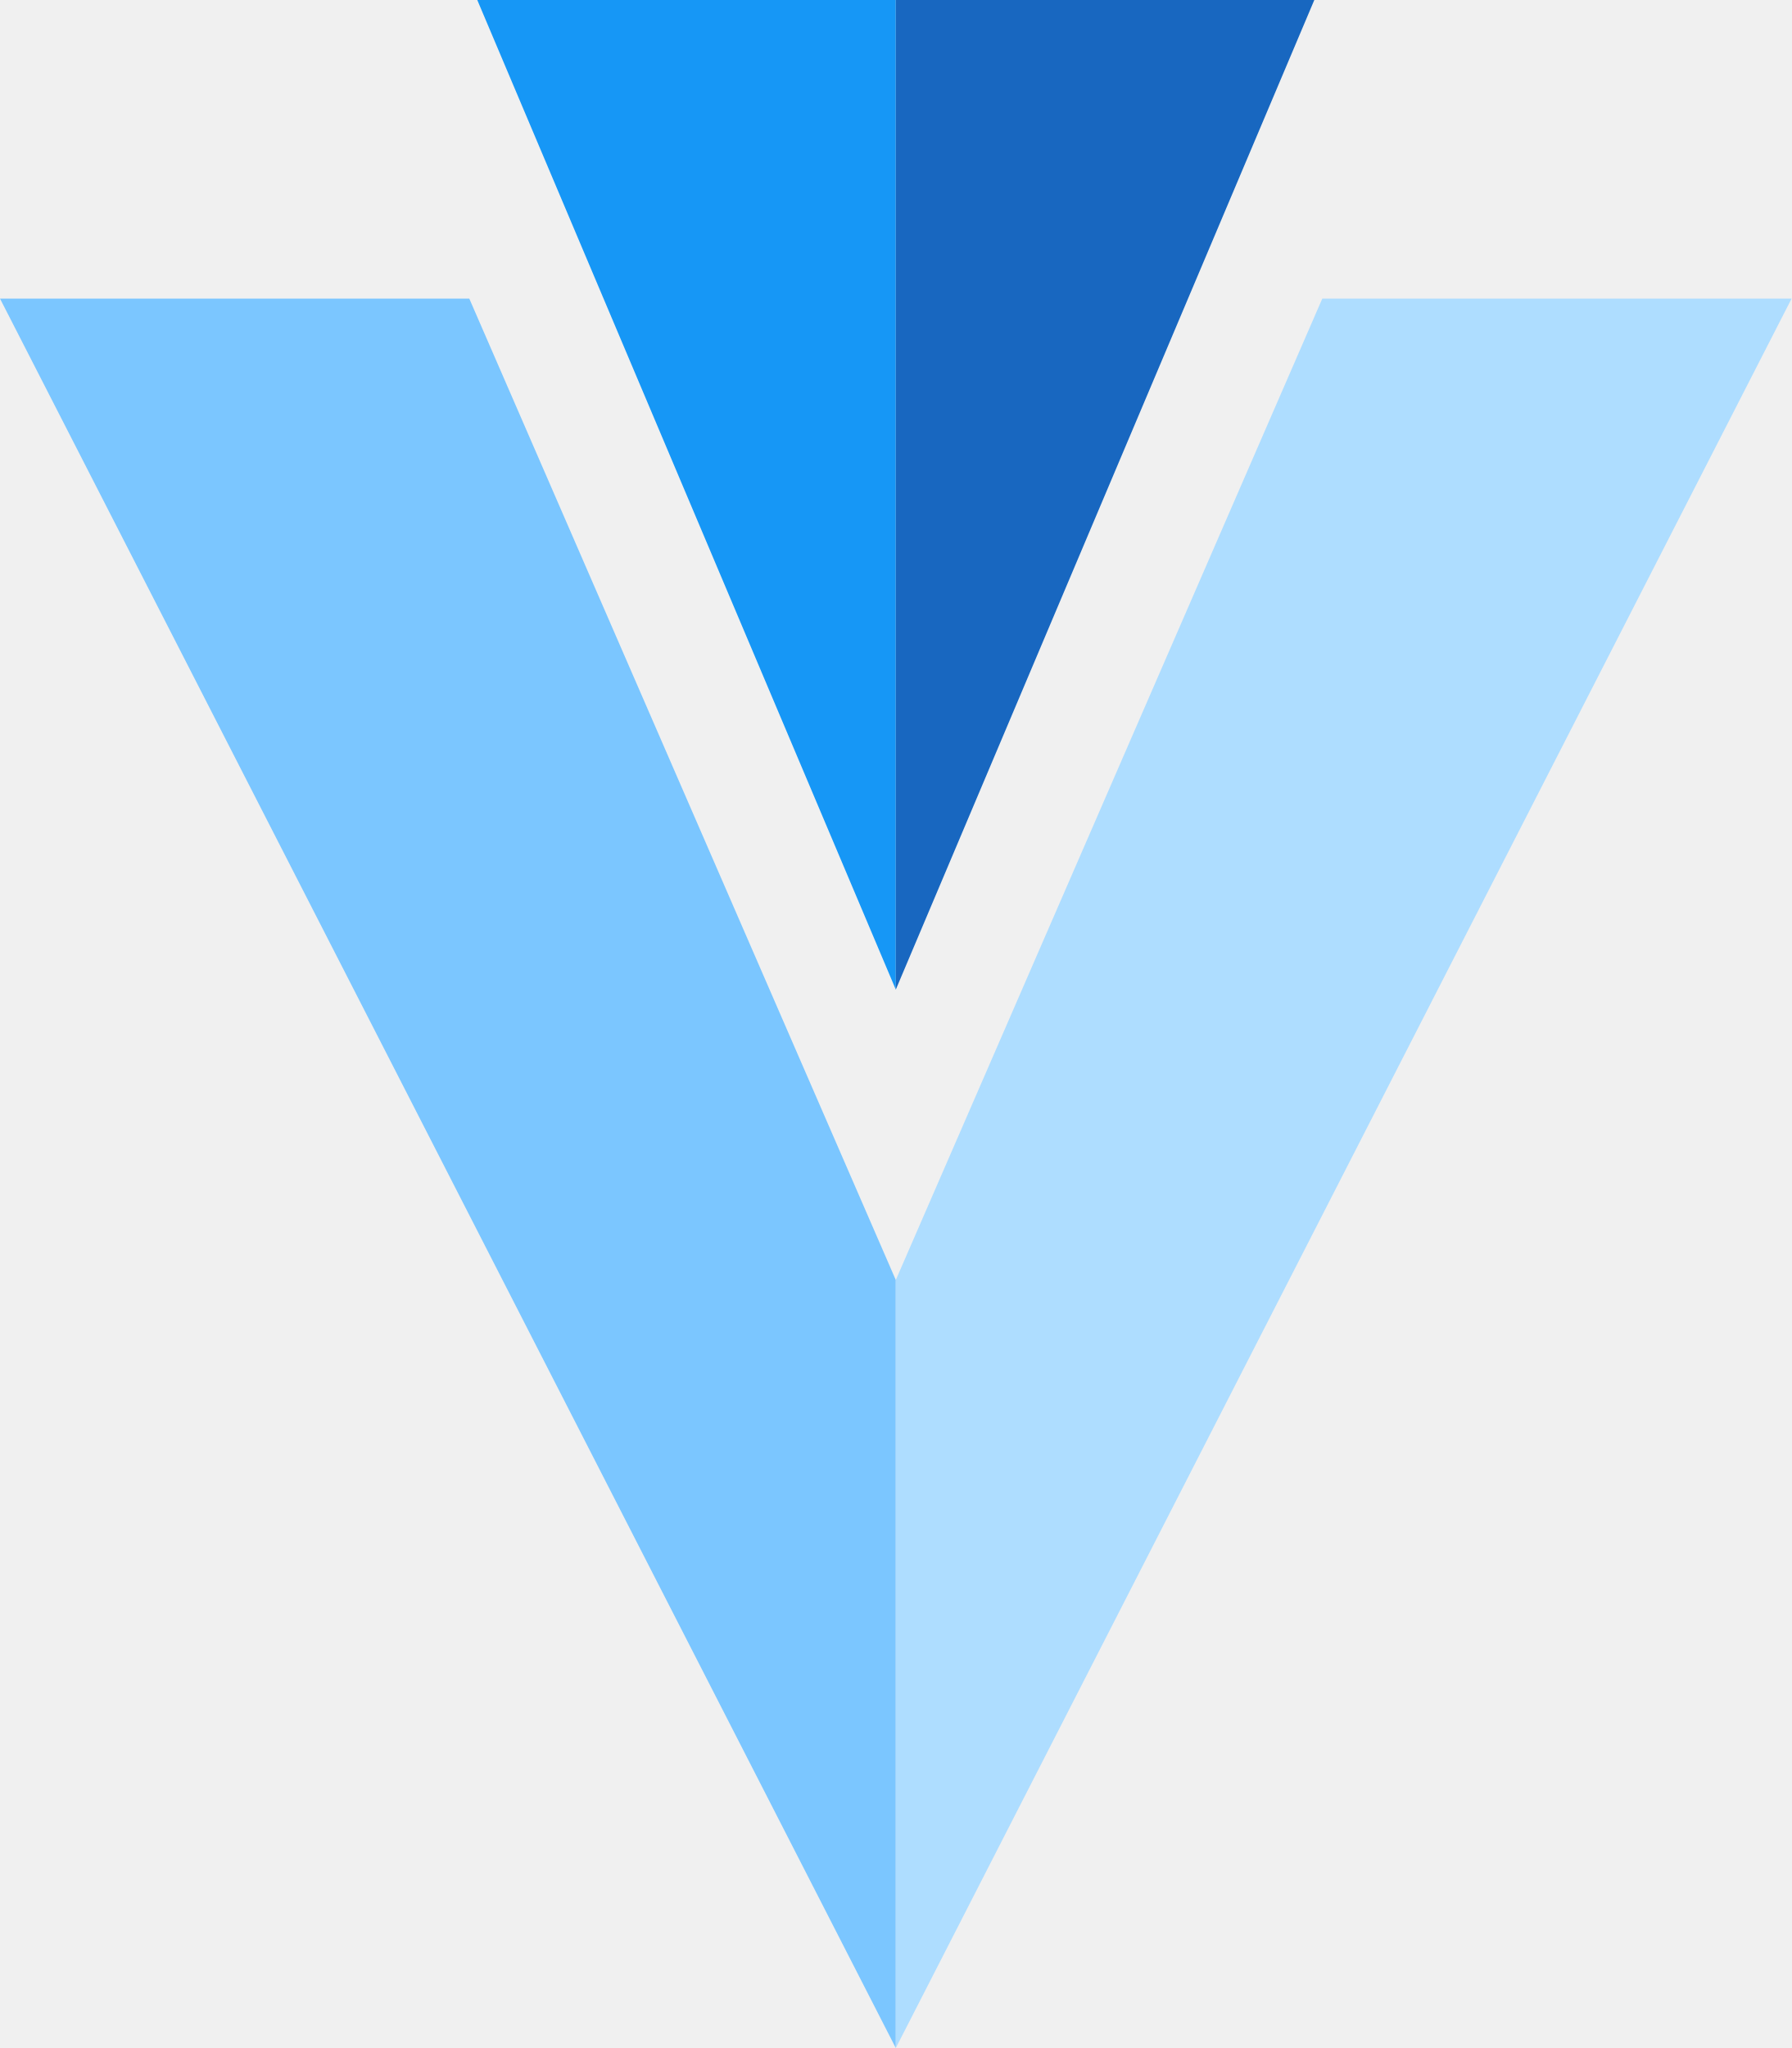
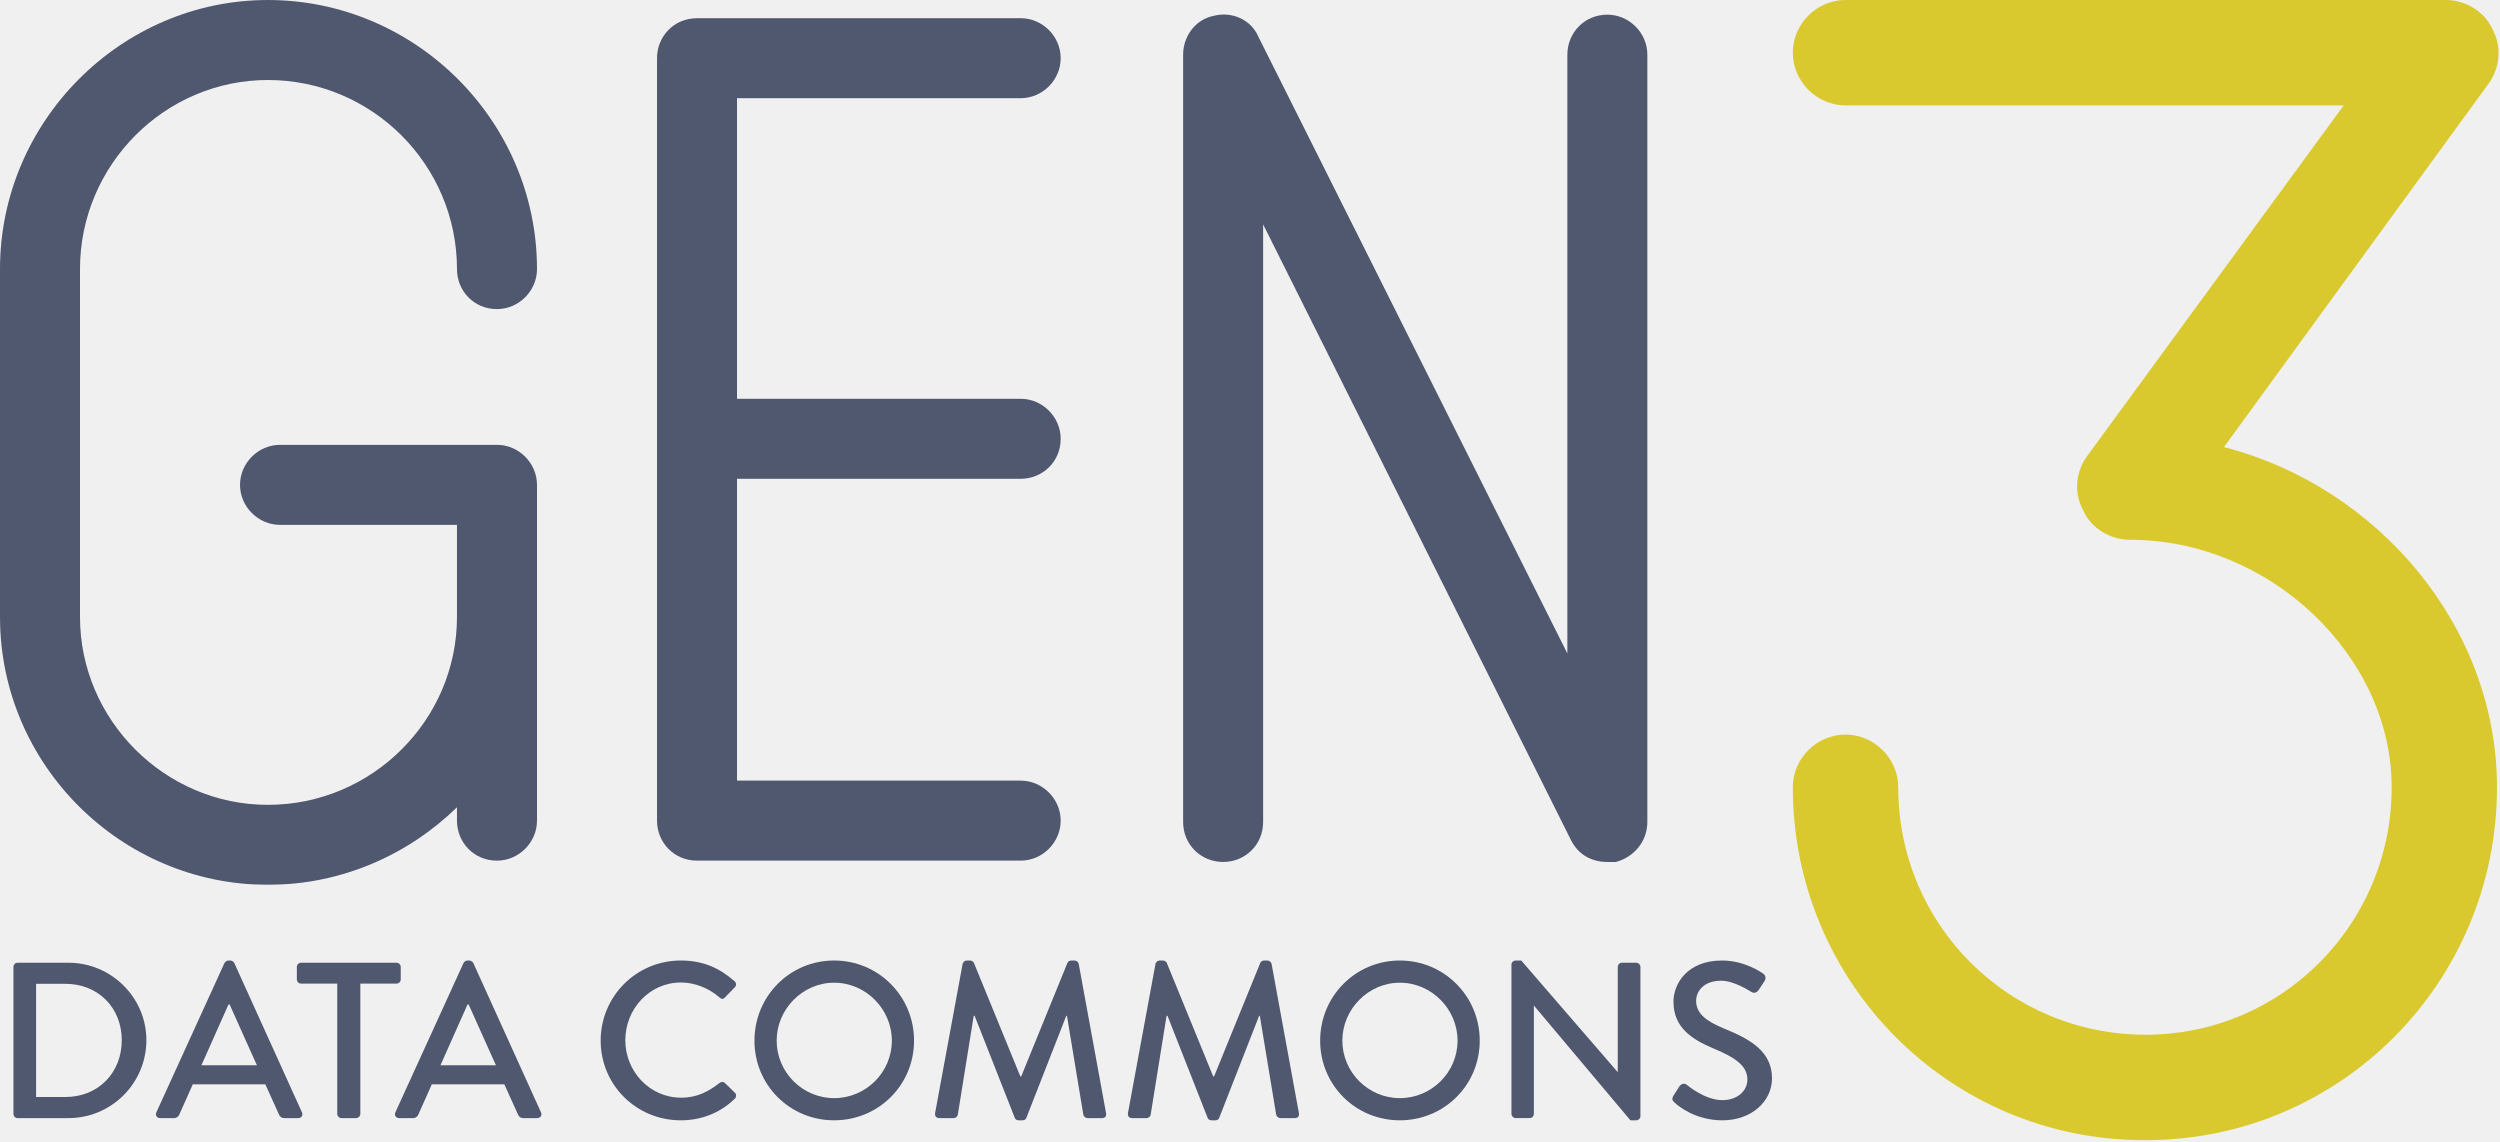
- <svg xmlns="http://www.w3.org/2000/svg" id="Layer_1" data-name="Layer 1" viewBox="0 0 87.5 100">
+ <svg xmlns="http://www.w3.org/2000/svg" xmlns:xlink="http://www.w3.org/1999/xlink" width="195px" height="89px" viewBox="0 0 195 89" version="1.1">
  <defs>
-     <style>.cls-1{fill:#1697f6;}.cls-2{fill:#7bc6ff;}.cls-3{fill:#1867c0;}.cls-4{fill:#aeddff;}</style>
+     <polygon id="path-1" points="0 0.069 41.886 0.069 41.886 69.084 0 69.084" />
  </defs>
-   <polyline class="cls-1" points="43.75 0 23.31 0 43.75 48.32" />
-   <polygon class="cls-2" points="43.75 62.5 43.75 100 0 14.58 22.92 14.58 43.75 62.5" />
-   <polyline class="cls-3" points="43.75 0 64.19 0 43.75 48.32" />
-   <polygon class="cls-4" points="64.58 14.58 87.5 14.58 43.75 100 43.75 62.5 64.58 14.58" />
+   <g id="Page-1" stroke="none" stroke-width="1" fill="none" fill-rule="evenodd">
+     <g id="Group-33" transform="translate(0, -1)">
+       <g id="Group-32">
+         <path d="M194.765,62.404 C194.765,77.601 182.56,89.931 167.369,89.931 L167.244,89.931 C152.044,89.931 139.839,77.601 139.839,62.404 C139.839,60.162 141.706,58.297 143.947,58.297 C146.189,58.297 148.062,60.162 148.062,62.404 C148.062,73.119 156.654,81.709 167.369,81.709 C177.953,81.709 186.55,73.119 186.55,62.404 C186.55,52.189 177.079,43.101 166.122,43.101 C164.624,43.101 163.128,42.228 162.509,40.855 C161.757,39.488 161.882,37.869 162.761,36.623 L182.81,9.22 L143.947,9.22 C141.706,9.22 139.839,7.351 139.839,5.107 C139.839,2.867 141.706,1 143.947,1 L190.783,1 C192.281,1 193.769,1.871 194.396,3.242 C195.14,4.609 195.015,6.228 194.146,7.474 L173.466,35.873 C185.554,38.99 194.765,49.949 194.765,62.404" id="Fill-1" fill="#D9C92E" />
+         <g id="Group-5" transform="translate(0, 0.9316)">
+           <mask id="mask-2" fill="white">
+             <use xlink:href="#path-1" />
+           </mask>
+           <g id="Clip-4" />
+           <path d="M41.886,37.889 L41.886,64.078 C41.886,65.78 40.464,67.198 38.763,67.198 C36.966,67.198 35.644,65.78 35.644,64.078 L35.644,63.035 C31.865,66.723 26.663,69.084 20.895,69.084 C9.454,69.084 -0,59.727 -0,48.192 L-0,21.059 C-0,9.524 9.454,0.069 20.895,0.069 C32.429,0.069 41.886,9.524 41.886,21.059 C41.886,22.76 40.464,24.178 38.763,24.178 C36.966,24.178 35.644,22.76 35.644,21.059 C35.644,12.926 29.025,6.309 20.895,6.309 C12.858,6.309 6.24,12.926 6.24,21.059 L6.24,48.192 C6.24,56.227 12.858,62.846 20.895,62.846 C29.025,62.846 35.644,56.227 35.644,48.192 L35.644,41.008 L21.841,41.008 C20.14,41.008 18.722,39.59 18.722,37.889 C18.722,36.186 20.14,34.766 21.841,34.766 L38.763,34.766 C40.464,34.766 41.886,36.186 41.886,37.889" id="Fill-3" fill="#4F586E" mask="url(#mask-2)" />
+         </g>
+         <path d="M57.487,38.346 L57.487,61.889 L79.616,61.889 C81.313,61.889 82.733,63.307 82.733,65.01 C82.733,66.711 81.313,68.129 79.616,68.129 L54.366,68.129 C52.571,68.129 51.247,66.711 51.247,65.01 L51.247,5.537 C51.247,3.836 52.571,2.42 54.366,2.42 L79.616,2.42 C81.313,2.42 82.733,3.836 82.733,5.537 C82.733,7.241 81.313,8.659 79.616,8.659 L57.487,8.659 L57.487,32.106 L79.616,32.106 C81.313,32.106 82.733,33.526 82.733,35.227 C82.733,37.022 81.313,38.346 79.616,38.346 L57.487,38.346 Z" id="Fill-6" fill="#4F586E" />
+         <path d="M122.54,66.533 L98.524,18.502 L98.524,65.115 C98.524,66.908 97.106,68.234 95.405,68.234 C93.702,68.234 92.284,66.908 92.284,65.115 L92.284,5.265 C92.284,3.847 93.229,2.525 94.647,2.24 C96.067,1.861 97.579,2.525 98.145,3.847 L122.255,51.972 L122.255,5.265 C122.255,3.562 123.579,2.144 125.376,2.144 C127.075,2.144 128.493,3.562 128.493,5.265 L128.493,65.115 C128.493,66.627 127.454,67.855 126.036,68.234 L125.376,68.234 C124.149,68.234 123.108,67.666 122.54,66.533" id="Fill-8" fill="#4F586E" />
+         <path d="M5.1,86.567 C7.645,86.567 9.497,84.698 9.497,82.135 C9.497,79.59 7.645,77.738 5.1,77.738 L2.815,77.738 L2.815,86.567 L5.1,86.567 Z M1.049,76.422 C1.049,76.249 1.187,76.093 1.361,76.093 L5.342,76.093 C8.684,76.093 11.418,78.811 11.418,82.135 C11.418,85.494 8.684,88.212 5.342,88.212 L1.361,88.212 C1.187,88.212 1.049,88.056 1.049,87.882 L1.049,76.422 Z" id="Fill-10" fill="#4F586E" />
+         <path d="M20.039,84.092 L17.91,79.349 L17.822,79.349 L15.711,84.092 L20.039,84.092 Z M12.196,87.762 L17.511,76.112 C17.562,76.007 17.72,75.92 17.806,75.92 L17.979,75.92 C18.065,75.92 18.222,76.007 18.273,76.112 L23.553,87.762 C23.657,87.988 23.518,88.212 23.259,88.212 L22.169,88.212 C21.96,88.212 21.84,88.109 21.77,87.952 L20.696,85.58 L15.036,85.58 C14.689,86.377 14.326,87.156 13.979,87.952 C13.928,88.073 13.789,88.212 13.582,88.212 L12.49,88.212 C12.231,88.212 12.093,87.988 12.196,87.762 L12.196,87.762 Z" id="Fill-12" fill="#4F586E" />
+         <path d="M26.305,77.721 L23.484,77.721 C23.293,77.721 23.154,77.566 23.154,77.393 L23.154,76.423 C23.154,76.249 23.293,76.094 23.484,76.094 L30.928,76.094 C31.118,76.094 31.257,76.249 31.257,76.423 L31.257,77.393 C31.257,77.566 31.118,77.721 30.928,77.721 L28.106,77.721 L28.106,87.883 C28.106,88.057 27.95,88.212 27.777,88.212 L26.634,88.212 C26.461,88.212 26.305,88.057 26.305,87.883 L26.305,77.721 Z" id="Fill-14" fill="#4F586E" />
+         <path d="M38.683,84.092 L36.553,79.349 L36.467,79.349 L34.355,84.092 L38.683,84.092 Z M30.84,87.762 L36.156,76.112 C36.207,76.007 36.362,75.92 36.45,75.92 L36.622,75.92 C36.709,75.92 36.865,76.007 36.916,76.112 L42.198,87.762 C42.3,87.988 42.162,88.212 41.903,88.212 L40.812,88.212 C40.605,88.212 40.483,88.109 40.413,87.952 L39.34,85.58 L33.679,85.58 C33.333,86.377 32.97,87.156 32.623,87.952 C32.572,88.073 32.433,88.212 32.225,88.212 L31.134,88.212 C30.874,88.212 30.736,87.988 30.84,87.762 L30.84,87.762 Z" id="Fill-16" fill="#4F586E" />
+         <path d="M53.102,75.92 C54.851,75.92 56.115,76.509 57.291,77.531 C57.448,77.669 57.448,77.877 57.309,78.016 L56.547,78.795 C56.426,78.949 56.271,78.949 56.115,78.795 C55.3,78.084 54.193,77.634 53.119,77.634 C50.644,77.634 48.774,79.712 48.774,82.136 C48.774,84.56 50.661,86.619 53.136,86.619 C54.4,86.619 55.284,86.117 56.115,85.477 C56.271,85.356 56.426,85.373 56.53,85.46 L57.327,86.239 C57.464,86.359 57.43,86.585 57.309,86.706 C56.132,87.849 54.643,88.385 53.102,88.385 C49.639,88.385 46.852,85.633 46.852,82.17 C46.852,78.708 49.639,75.92 53.102,75.92" id="Fill-18" fill="#4F586E" />
+         <path d="M65.062,86.654 C67.54,86.654 69.564,84.645 69.564,82.17 C69.564,79.712 67.54,77.651 65.062,77.651 C62.605,77.651 60.58,79.712 60.58,82.17 C60.58,84.645 62.605,86.654 65.062,86.654 M65.062,75.92 C68.525,75.92 71.296,78.708 71.296,82.17 C71.296,85.633 68.525,88.384 65.062,88.384 C61.6,88.384 58.847,85.633 58.847,82.17 C58.847,78.708 61.6,75.92 65.062,75.92" id="Fill-20" fill="#4F586E" />
+         <path d="M75.086,76.18 C75.12,76.042 75.259,75.92 75.398,75.92 L75.675,75.92 C75.777,75.92 75.934,76.007 75.968,76.112 L79.586,84.957 L79.656,84.957 L83.257,76.112 C83.292,76.007 83.431,75.92 83.551,75.92 L83.828,75.92 C83.967,75.92 84.106,76.042 84.14,76.18 L86.27,87.814 C86.321,88.057 86.2,88.212 85.958,88.212 L84.832,88.212 C84.677,88.212 84.538,88.091 84.503,87.97 L83.222,80.232 L83.17,80.232 L80.054,88.196 C80.02,88.299 79.915,88.385 79.76,88.385 L79.448,88.385 C79.31,88.385 79.189,88.299 79.154,88.196 L76.021,80.232 L75.951,80.232 L74.705,87.97 C74.687,88.091 74.531,88.212 74.394,88.212 L73.268,88.212 C73.025,88.212 72.904,88.057 72.939,87.814 L75.086,76.18 Z" id="Fill-22" fill="#4F586E" />
+         <path d="M90.128,76.18 C90.163,76.042 90.302,75.92 90.44,75.92 L90.717,75.92 C90.82,75.92 90.977,76.007 91.012,76.112 L94.629,84.957 L94.699,84.957 L98.3,76.112 C98.334,76.007 98.473,75.92 98.594,75.92 L98.871,75.92 C99.01,75.92 99.149,76.042 99.183,76.18 L101.313,87.814 C101.364,88.057 101.242,88.212 101.001,88.212 L99.875,88.212 C99.72,88.212 99.581,88.091 99.546,87.97 L98.265,80.232 L98.213,80.232 L95.097,88.196 C95.063,88.299 94.958,88.385 94.802,88.385 L94.49,88.385 C94.353,88.385 94.232,88.299 94.197,88.196 L91.064,80.232 L90.993,80.232 L89.748,87.97 C89.73,88.091 89.574,88.212 89.437,88.212 L88.311,88.212 C88.068,88.212 87.946,88.057 87.982,87.814 L90.128,76.18 Z" id="Fill-24" fill="#4F586E" />
+         <path d="M109.188,86.654 C111.663,86.654 113.689,84.645 113.689,82.17 C113.689,79.712 111.663,77.651 109.188,77.651 C106.73,77.651 104.704,79.712 104.704,82.17 C104.704,84.645 106.73,86.654 109.188,86.654 M109.188,75.92 C112.65,75.92 115.419,78.708 115.419,82.17 C115.419,85.633 112.65,88.384 109.188,88.384 C105.725,88.384 102.972,85.633 102.972,82.17 C102.972,78.708 105.725,75.92 109.188,75.92" id="Fill-26" fill="#4F586E" />
+         <path d="M117.894,76.231 C117.894,76.058 118.049,75.919 118.224,75.919 L118.656,75.919 L126.169,84.611 L126.186,84.611 L126.186,76.422 C126.186,76.249 126.326,76.093 126.516,76.093 L127.624,76.093 C127.796,76.093 127.953,76.249 127.953,76.422 L127.953,88.073 C127.953,88.247 127.796,88.384 127.624,88.384 L127.172,88.384 L119.66,79.452 L119.642,79.452 L119.642,87.882 C119.642,88.056 119.504,88.211 119.314,88.211 L118.224,88.211 C118.049,88.211 117.894,88.056 117.894,87.882 L117.894,76.231 Z" id="Fill-28" fill="#4F586E" />
+         <path d="M130.531,86.464 C130.686,86.239 130.825,85.979 130.981,85.754 C131.136,85.528 131.379,85.46 131.569,85.615 C131.674,85.702 133.006,86.81 134.34,86.81 C135.533,86.81 136.296,86.083 136.296,85.2 C136.296,84.161 135.395,83.503 133.681,82.794 C131.915,82.049 130.531,81.131 130.531,79.123 C130.531,77.773 131.569,75.92 134.322,75.92 C136.053,75.92 137.351,76.82 137.525,76.943 C137.663,77.028 137.802,77.271 137.629,77.531 C137.49,77.738 137.335,77.981 137.196,78.189 C137.057,78.413 136.833,78.518 136.59,78.361 C136.468,78.292 135.257,77.496 134.253,77.496 C132.799,77.496 132.297,78.413 132.297,79.054 C132.297,80.04 133.058,80.647 134.495,81.235 C136.503,82.049 138.217,83.001 138.217,85.113 C138.217,86.914 136.607,88.385 134.356,88.385 C132.245,88.385 130.911,87.277 130.635,87.018 C130.478,86.88 130.357,86.758 130.531,86.464" id="Fill-30" fill="#4F586E" />
+       </g>
+     </g>
+   </g>
</svg>
